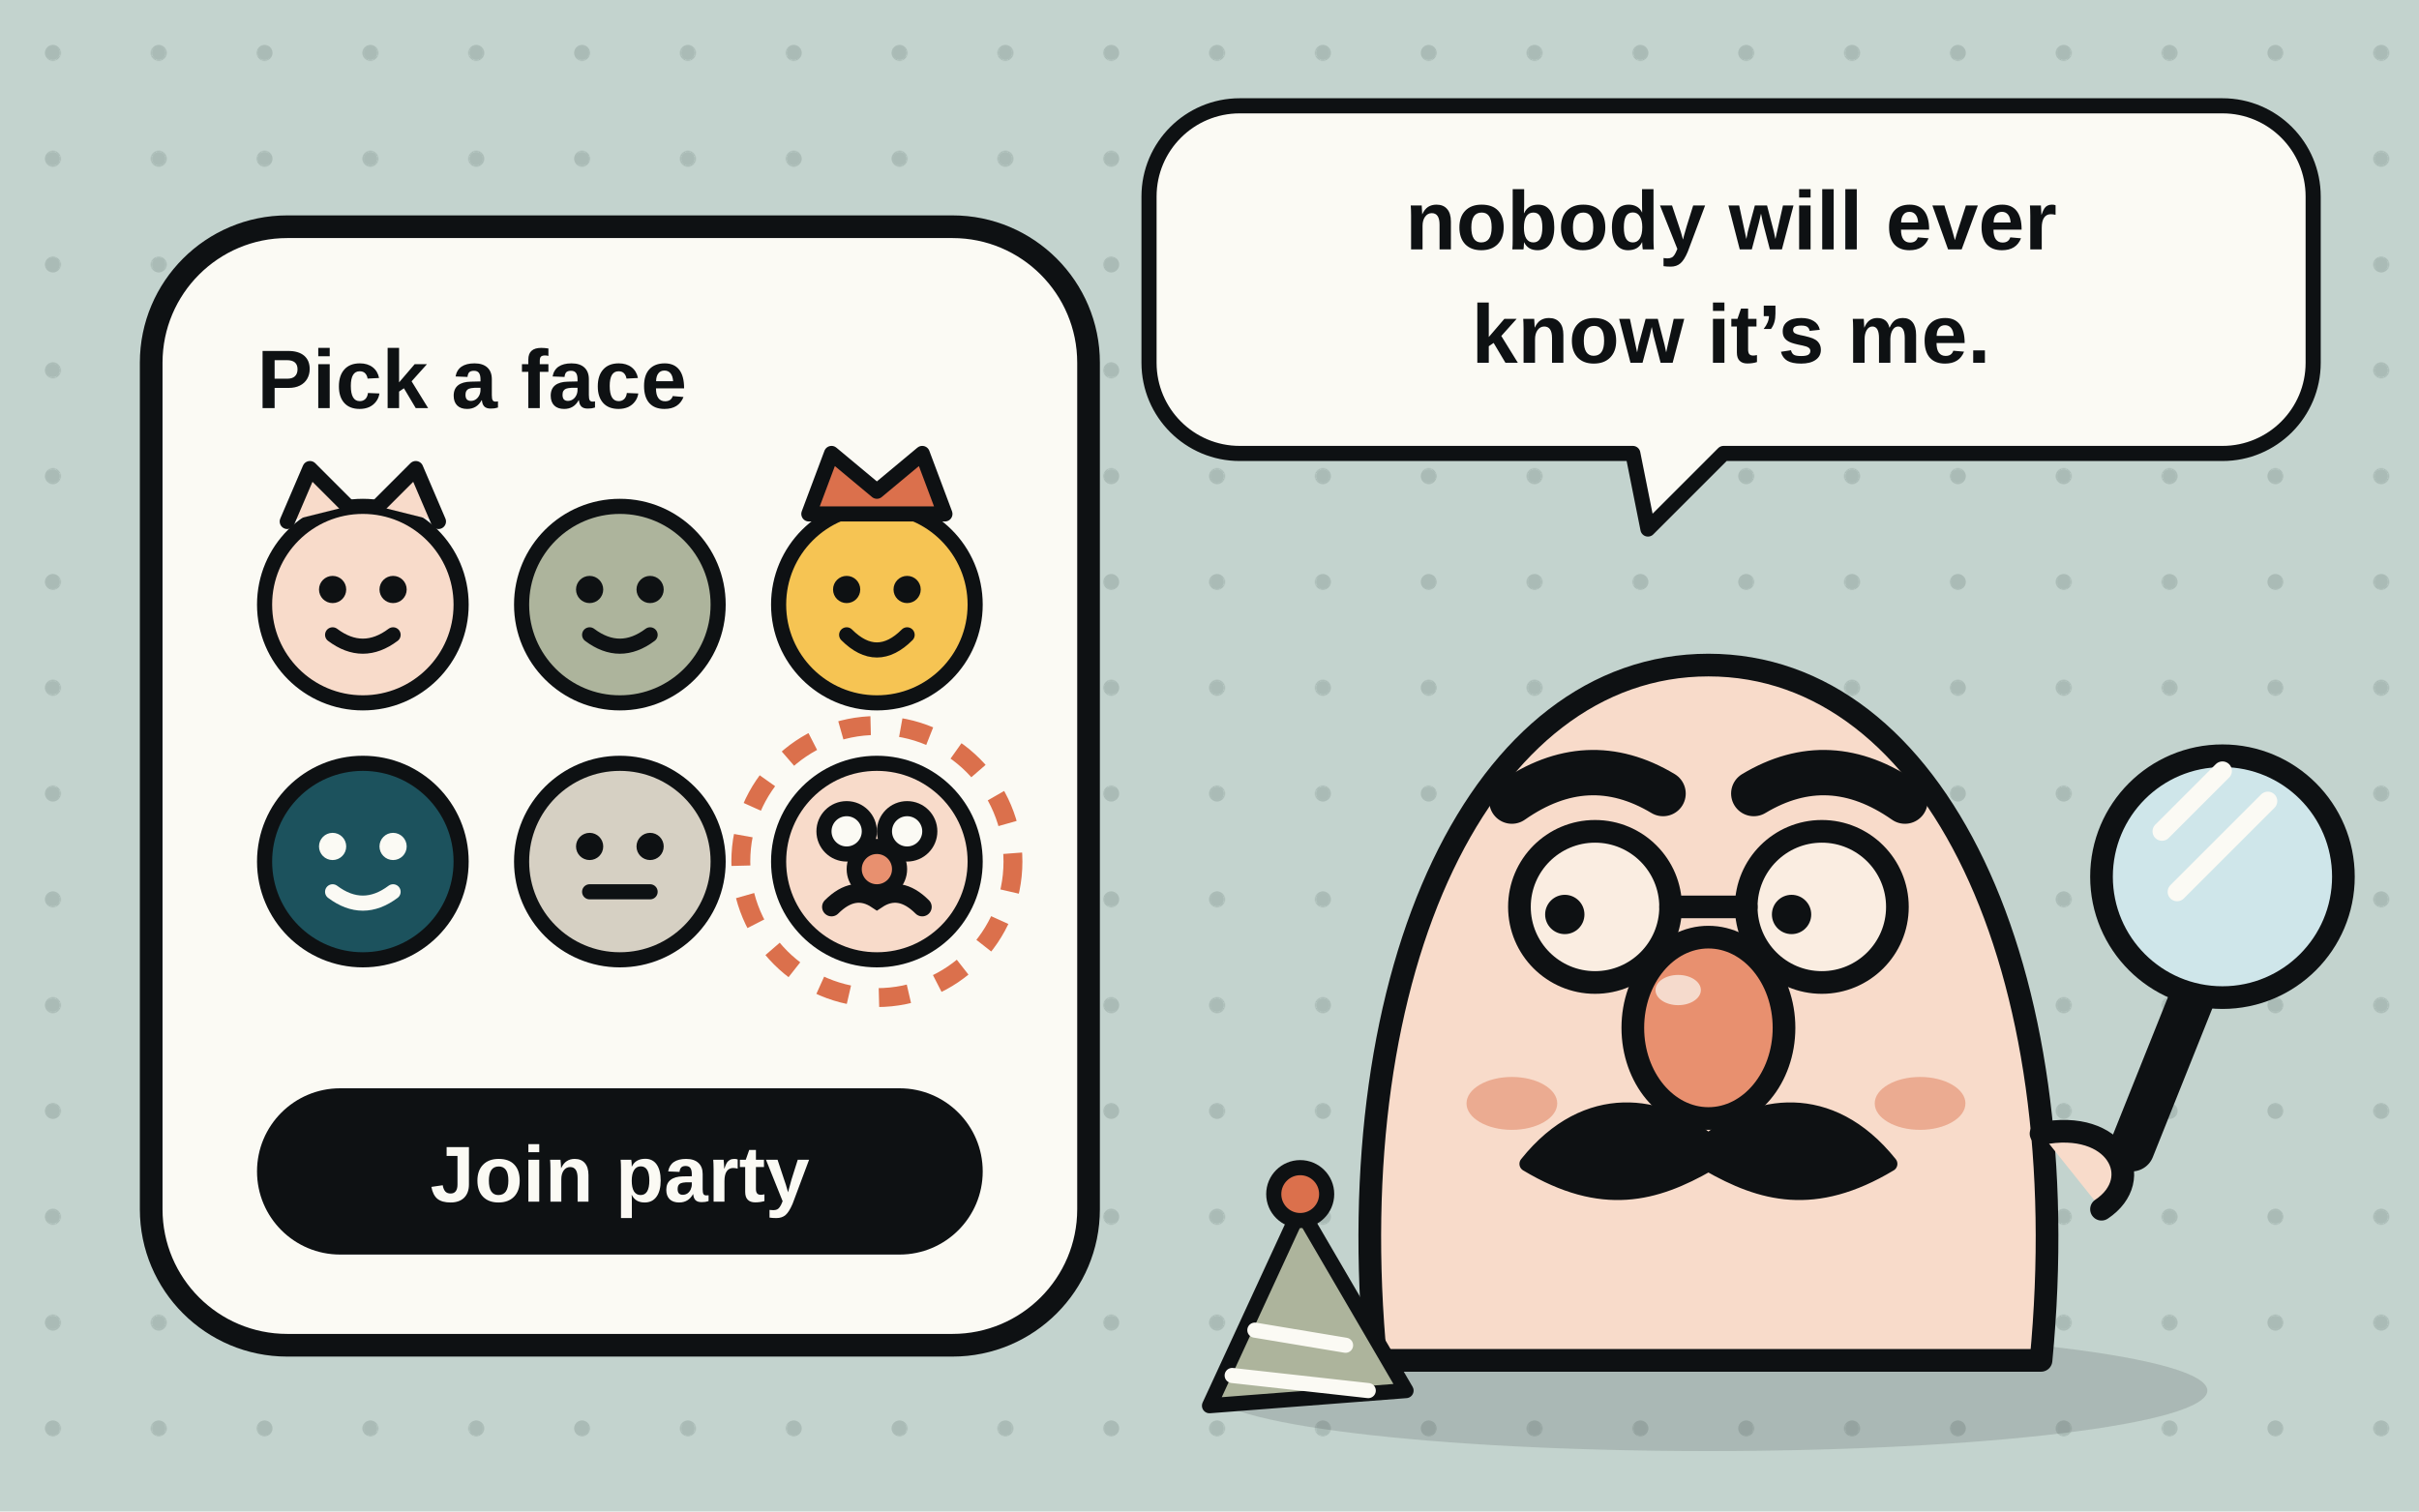
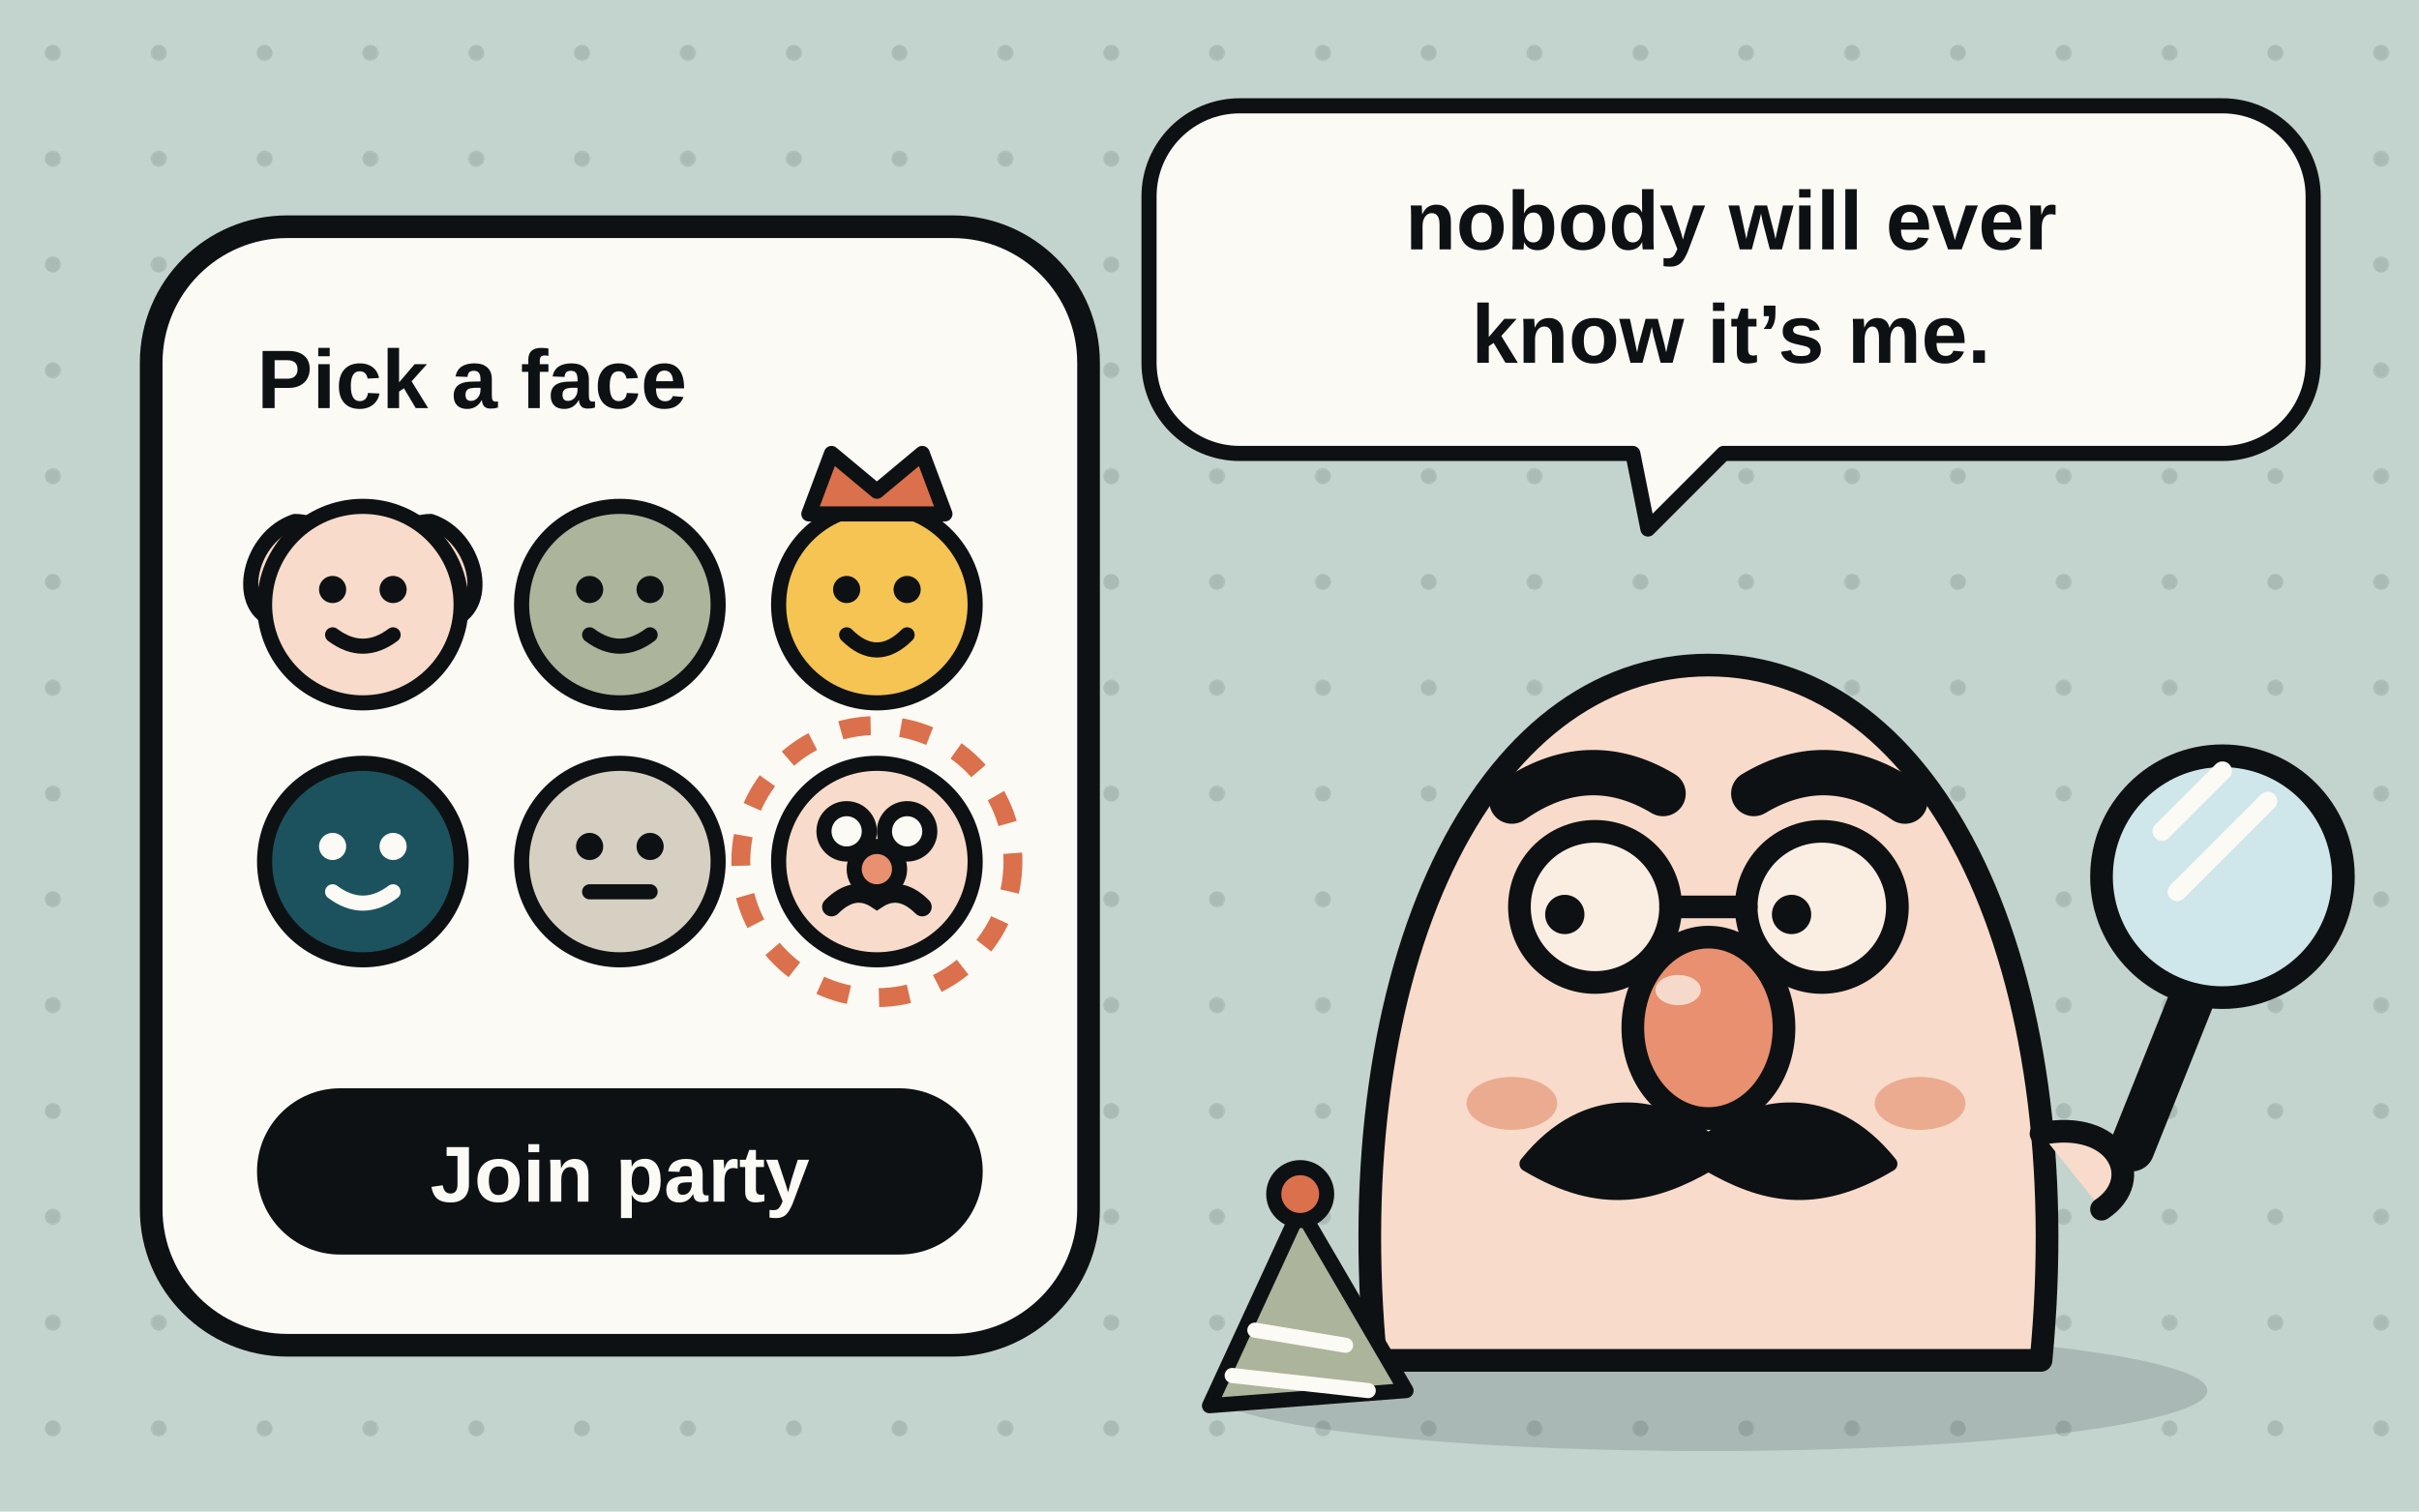
<svg xmlns="http://www.w3.org/2000/svg" viewBox="0 0 320 200" role="img" aria-labelledby="disguise-title">
  <defs>
    <pattern id="disguise-dots" width="14" height="14" patternUnits="userSpaceOnUse">
      <circle cx="7" cy="7" r="1.05" fill="#aabbb6" />
    </pattern>
    <style>
      .ink { stroke: #0e1113; stroke-width: 3; stroke-linejoin: round; stroke-linecap: round; }
      .thin { stroke: #0e1113; stroke-width: 2; stroke-linejoin: round; stroke-linecap: round; }
      .smug { transform-box: fill-box; transform-origin: 50% 100%; animation: smug 2.4s ease-in-out infinite; }
      .brows { animation: brows 1.2s ease-in-out infinite; }
      .pick { transform-box: fill-box; transform-origin: center; animation: pick 1.6s ease-in-out infinite; }
      .glint { animation: glint 2.4s ease-in-out infinite; }
      @keyframes smug { 0%, 100% { transform: rotate(0deg); } 50% { transform: rotate(3deg); } }
      @keyframes brows { 0%, 60%, 100% { transform: translateY(0); } 70%, 90% { transform: translateY(-4px); } }
      @keyframes pick { 0%, 100% { transform: scale(1); } 50% { transform: scale(1.08); } }
      @keyframes glint { 0%, 100% { opacity: 0.2; } 50% { opacity: 1; } }
      @media (prefers-reduced-motion: reduce) {
        .smug, .brows, .pick, .glint { animation: none; }
      }
    </style>
  </defs>
  <rect width="320" height="200" fill="#c3d3ce" />
  <rect width="320" height="200" fill="url(#disguise-dots)" />
  <ellipse cx="226" cy="184" rx="66" ry="8" fill="#0e1113" opacity="0.14" />
  <rect x="20" y="30" width="124" height="148" rx="18" fill="#fbfaf4" class="ink" />
  <text x="34" y="54" font-family="Helvetica Neue, Arial, sans-serif" font-size="11" font-weight="800" fill="#0e1113">Pick a face</text>
+   <path d="M39 69c-6 2-8 11-3 13 4 2 8-3 8-8 0-3-2-5-5-5zM57 69c6 2 8 11 3 13-4 2-8-3-8-8 0-3 2-5 5-5z" fill="#f8dbca" class="thin" />
  <g class="thin">
    <circle cx="48" cy="80" r="13" fill="#f8dbca" />
    <circle cx="82" cy="80" r="13" fill="#adb49c" />
    <circle cx="48" cy="114" r="13" fill="#1c525d" />
    <circle cx="82" cy="114" r="13" fill="#d6d0c3" />
    <circle cx="116" cy="80" r="13" fill="#f6c453" />
  </g>
  <g fill="#0e1113">
    <circle cx="44" cy="78" r="1.8" />
    <circle cx="52" cy="78" r="1.8" />
    <circle cx="78" cy="78" r="1.8" />
    <circle cx="86" cy="78" r="1.8" />
    <circle cx="112" cy="78" r="1.8" />
    <circle cx="120" cy="78" r="1.8" />
    <circle cx="78" cy="112" r="1.8" />
    <circle cx="86" cy="112" r="1.8" />
  </g>
  <circle cx="44" cy="112" r="1.8" fill="#fbfaf4" />
  <circle cx="52" cy="112" r="1.8" fill="#fbfaf4" />
  <path d="M44 84q4 3 8 0M78 84q4 3 8 0M112 84q4 4 8 0" class="thin" fill="none" />
  <path d="M44 118q4 3 8 0" stroke="#fbfaf4" stroke-width="2" stroke-linecap="round" fill="none" />
  <path d="M78 118h8" class="thin" fill="none" />
-   <path d="M38 69l3-7 5 5M58 69l-3-7-5 5" fill="#f8dbca" class="thin" />
  <path d="M107 68l3-8 6 5 6-5 3 8z" fill="#db704c" class="thin" />
  <g class="pick">
    <circle cx="116" cy="114" r="13" fill="#f8dbca" class="thin" />
    <circle cx="116" cy="114" r="18" fill="none" stroke="#db704c" stroke-width="2.5" stroke-dasharray="4 4" />
    <circle cx="112" cy="110" r="3" fill="#fbfaf4" class="thin" />
    <circle cx="120" cy="110" r="3" fill="#fbfaf4" class="thin" />
    <circle cx="116" cy="115" r="3" fill="#e8906f" class="thin" />
    <path d="M110 120q3-3 6-1 3-2 6 1" stroke="#0e1113" stroke-width="2.5" stroke-linecap="round" fill="none" />
  </g>
  <rect x="34" y="144" width="96" height="22" rx="11" fill="#0e1113" />
  <text x="82" y="159" text-anchor="middle" font-family="Helvetica Neue, Arial, sans-serif" font-size="10.5" font-weight="700" fill="#fbfaf4">Join party</text>
  <path d="M164 14h130a12 12 0 0 1 12 12v22a12 12 0 0 1-12 12h-66l-10 10-2-10h-52a12 12 0 0 1-12-12v-22a12 12 0 0 1 12-12z" fill="#fbfaf4" class="thin" />
  <g font-family="Helvetica Neue, Arial, sans-serif" font-size="11" font-weight="700" fill="#0e1113" text-anchor="middle">
    <text x="229" y="33">nobody will ever</text>
    <text x="229" y="48">know it’s me.</text>
  </g>
  <g class="smug">
    <path d="M182 180c-5-52 14-92 44-92s49 40 44 92z" fill="#f8dbca" class="ink" />
    <g class="brows">
      <path d="M200 106q10-7 20-1M232 105q10-6 20 1" stroke="#0e1113" stroke-width="6" stroke-linecap="round" fill="none" />
    </g>
    <circle cx="211" cy="120" r="10" fill="#fbfaf4" fill-opacity="0.55" class="ink" />
    <circle cx="241" cy="120" r="10" fill="#fbfaf4" fill-opacity="0.55" class="ink" />
    <path d="M221 120h10" class="ink" fill="none" />
    <circle cx="207" cy="121" r="2.6" fill="#0e1113" />
    <circle cx="237" cy="121" r="2.6" fill="#0e1113" />
    <ellipse cx="226" cy="136" rx="10" ry="12" fill="#e8906f" class="ink" />
    <ellipse cx="222" cy="131" rx="3" ry="2" fill="#fbfaf4" opacity="0.7" />
    <path d="M202 154c8-10 18-8 24-3 6-5 16-7 24 3-10 6-17 4-24 0-7 4-14 6-24 0z" fill="#0e1113" class="thin" />
    <ellipse cx="200" cy="146" rx="6" ry="3.5" fill="#db704c" opacity="0.45" />
    <ellipse cx="254" cy="146" rx="6" ry="3.5" fill="#db704c" opacity="0.45" />
  </g>
  <path d="M270 150c10-2 14 6 8 10" fill="#f8dbca" class="ink" />
  <path d="M282 152l8-20" stroke="#0e1113" stroke-width="6" stroke-linecap="round" />
  <circle cx="294" cy="116" r="16" fill="#cfe6ea" class="ink" />
  <path class="glint" d="M286 110l8-8M288 118l12-12" stroke="#fbfaf4" stroke-width="2.5" stroke-linecap="round" />
  <path d="M160 186l12-26 14 24z" fill="#adb49c" class="thin" />
  <path d="M166 176l12 2M163 182l18 2" stroke="#fbfaf4" stroke-width="2" stroke-linecap="round" />
  <circle cx="172" cy="158" r="3.5" fill="#db704c" class="thin" />
</svg>
